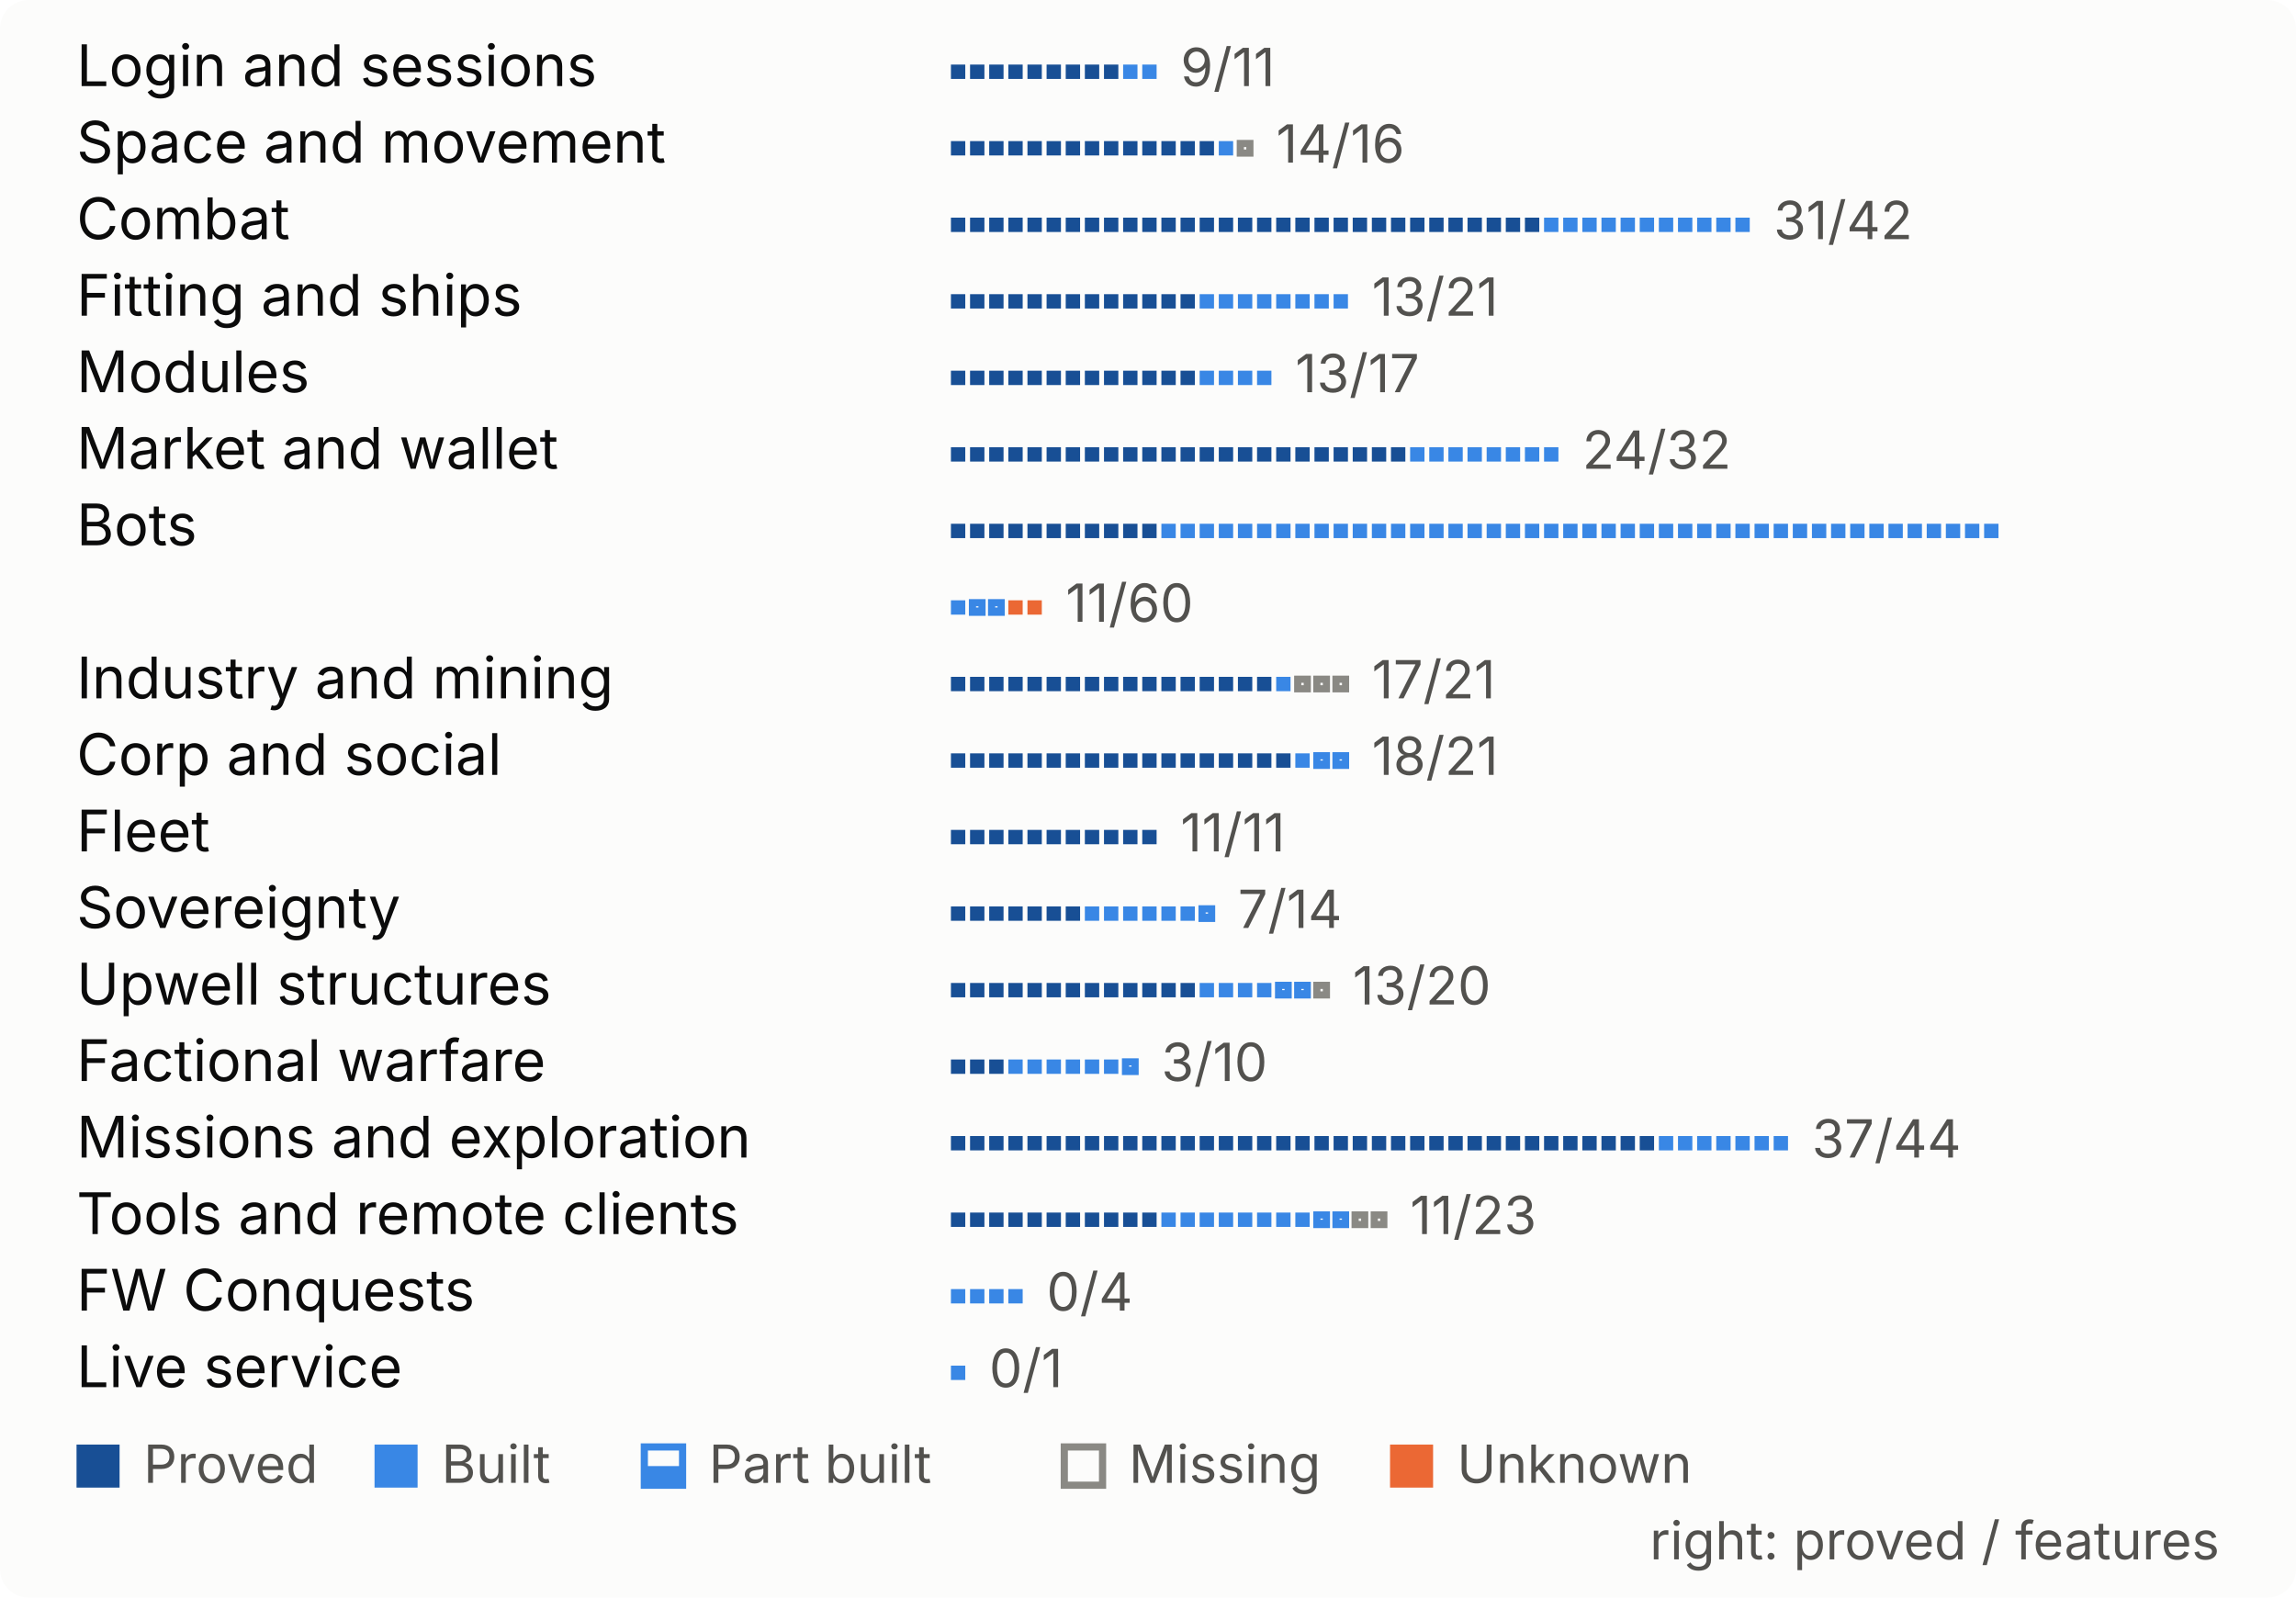
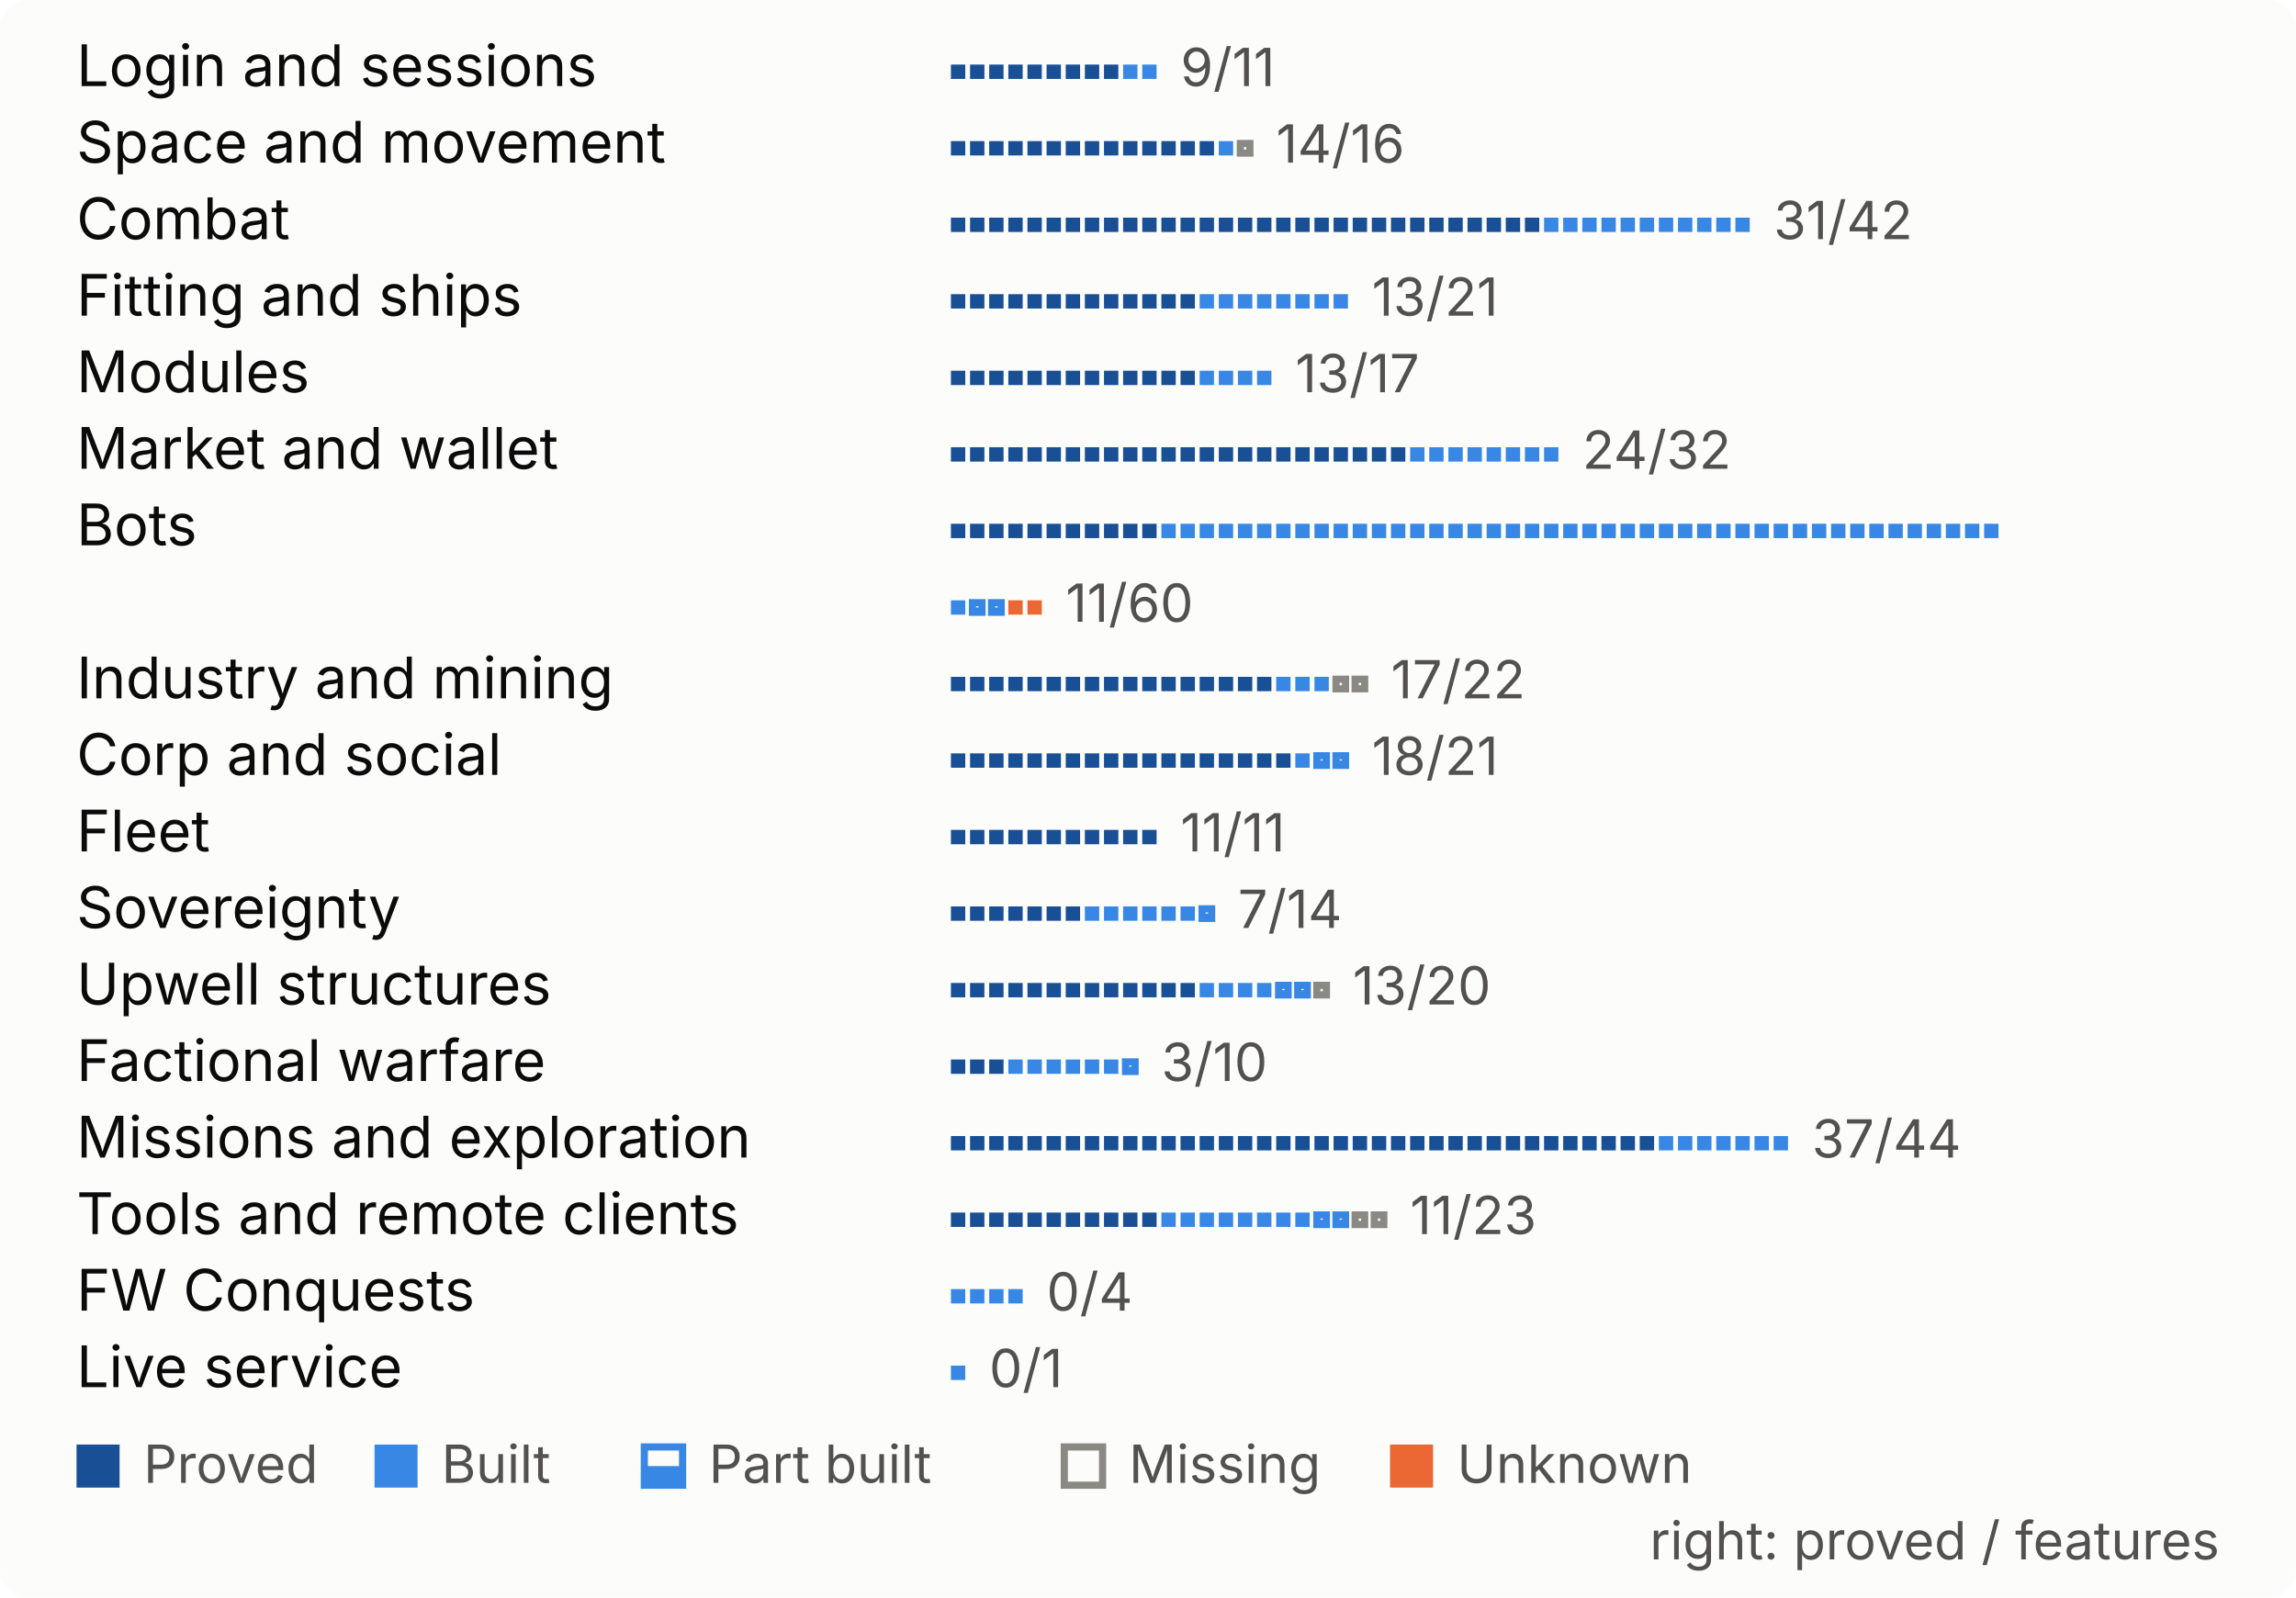
<svg xmlns="http://www.w3.org/2000/svg" width="480" height="334" viewBox="0 0 480 334" role="img" aria-label="Progress by system, one mark per feature">
  <style>
.bg{fill:#fcfcfb}.t{fill:#0b0b0b}.s{fill:#52514e}.rule{fill:#e1e0d9}
.proved{fill:#184f95}.built{fill:#3987e5}.unknown{fill:#eb6834}
.part-o{fill:none;stroke:#3987e5;stroke-width:1.5}.part-f{fill:#3987e5}
.missing{fill:none;stroke:#8a8984;stroke-width:1.5}
.pass{fill:#184f95}.fail{fill:#eb6834}.none{fill:none;stroke:#8a8984;stroke-width:1.5}
@media (prefers-color-scheme:dark){
.bg{fill:#1a1a19}.t{fill:#f0efec}.s{fill:#c3c2b7}.rule{fill:#383835}
.proved{fill:#86b6ef}.built{fill:#3987e5}.unknown{fill:#d95926}
.part-o{stroke:#3987e5}.part-f{fill:#3987e5}
.missing{stroke:#8d8c85}
.pass{fill:#86b6ef}.fail{fill:#d95926}.none{stroke:#8d8c85}
}
text{font-family:system-ui,-apple-system,"Segoe UI",sans-serif;font-size:12px}
.big{font-size:26px;font-weight:600}.b{font-weight:600}.xs{font-size:11px}
</style>
  <rect width="480" height="334" rx="6" class="bg" />
  <text x="16.0" y="18.0" class="t">Login and sessions</text>
  <rect x="198.8" y="13.5" width="3" height="3" class="proved" />
  <rect x="202.8" y="13.5" width="3" height="3" class="proved" />
  <rect x="206.8" y="13.5" width="3" height="3" class="proved" />
  <rect x="210.8" y="13.5" width="3" height="3" class="proved" />
  <rect x="214.8" y="13.5" width="3" height="3" class="proved" />
  <rect x="218.8" y="13.5" width="3" height="3" class="proved" />
  <rect x="222.8" y="13.5" width="3" height="3" class="proved" />
  <rect x="226.8" y="13.5" width="3" height="3" class="proved" />
  <rect x="230.8" y="13.5" width="3" height="3" class="proved" />
  <rect x="234.8" y="13.5" width="3" height="3" class="built" />
  <rect x="238.8" y="13.5" width="3" height="3" class="built" />
  <text x="246.8" y="18.0" class="s xs">9/11</text>
  <text x="16.0" y="34.0" class="t">Space and movement</text>
  <rect x="198.8" y="29.5" width="3" height="3" class="proved" />
  <rect x="202.8" y="29.5" width="3" height="3" class="proved" />
  <rect x="206.8" y="29.5" width="3" height="3" class="proved" />
  <rect x="210.8" y="29.5" width="3" height="3" class="proved" />
  <rect x="214.8" y="29.5" width="3" height="3" class="proved" />
  <rect x="218.8" y="29.5" width="3" height="3" class="proved" />
  <rect x="222.8" y="29.5" width="3" height="3" class="proved" />
  <rect x="226.8" y="29.5" width="3" height="3" class="proved" />
  <rect x="230.8" y="29.5" width="3" height="3" class="proved" />
  <rect x="234.8" y="29.5" width="3" height="3" class="proved" />
  <rect x="238.8" y="29.5" width="3" height="3" class="proved" />
  <rect x="242.8" y="29.5" width="3" height="3" class="proved" />
  <rect x="246.8" y="29.5" width="3" height="3" class="proved" />
  <rect x="250.8" y="29.5" width="3" height="3" class="proved" />
  <rect x="254.8" y="29.5" width="3" height="3" class="built" />
  <rect x="259.3" y="30.0" width="2" height="2" fill="none" class="missing" />
  <text x="266.8" y="34.0" class="s xs">14/16</text>
  <text x="16.0" y="50.0" class="t">Combat</text>
  <rect x="198.8" y="45.5" width="3" height="3" class="proved" />
  <rect x="202.8" y="45.5" width="3" height="3" class="proved" />
  <rect x="206.8" y="45.5" width="3" height="3" class="proved" />
  <rect x="210.8" y="45.5" width="3" height="3" class="proved" />
  <rect x="214.8" y="45.5" width="3" height="3" class="proved" />
  <rect x="218.8" y="45.5" width="3" height="3" class="proved" />
  <rect x="222.8" y="45.5" width="3" height="3" class="proved" />
  <rect x="226.8" y="45.5" width="3" height="3" class="proved" />
  <rect x="230.8" y="45.5" width="3" height="3" class="proved" />
  <rect x="234.8" y="45.5" width="3" height="3" class="proved" />
  <rect x="238.8" y="45.5" width="3" height="3" class="proved" />
  <rect x="242.8" y="45.5" width="3" height="3" class="proved" />
  <rect x="246.8" y="45.5" width="3" height="3" class="proved" />
  <rect x="250.8" y="45.5" width="3" height="3" class="proved" />
  <rect x="254.8" y="45.5" width="3" height="3" class="proved" />
  <rect x="258.8" y="45.5" width="3" height="3" class="proved" />
  <rect x="262.8" y="45.5" width="3" height="3" class="proved" />
  <rect x="266.8" y="45.5" width="3" height="3" class="proved" />
  <rect x="270.8" y="45.5" width="3" height="3" class="proved" />
  <rect x="274.8" y="45.5" width="3" height="3" class="proved" />
  <rect x="278.8" y="45.5" width="3" height="3" class="proved" />
  <rect x="282.8" y="45.5" width="3" height="3" class="proved" />
  <rect x="286.8" y="45.5" width="3" height="3" class="proved" />
  <rect x="290.8" y="45.5" width="3" height="3" class="proved" />
  <rect x="294.8" y="45.5" width="3" height="3" class="proved" />
  <rect x="298.8" y="45.5" width="3" height="3" class="proved" />
  <rect x="302.8" y="45.5" width="3" height="3" class="proved" />
  <rect x="306.8" y="45.5" width="3" height="3" class="proved" />
  <rect x="310.8" y="45.5" width="3" height="3" class="proved" />
  <rect x="314.8" y="45.5" width="3" height="3" class="proved" />
  <rect x="318.8" y="45.5" width="3" height="3" class="proved" />
  <rect x="322.8" y="45.5" width="3" height="3" class="built" />
  <rect x="326.8" y="45.5" width="3" height="3" class="built" />
  <rect x="330.8" y="45.5" width="3" height="3" class="built" />
  <rect x="334.8" y="45.5" width="3" height="3" class="built" />
  <rect x="338.8" y="45.5" width="3" height="3" class="built" />
  <rect x="342.8" y="45.5" width="3" height="3" class="built" />
  <rect x="346.8" y="45.5" width="3" height="3" class="built" />
  <rect x="350.8" y="45.5" width="3" height="3" class="built" />
  <rect x="354.8" y="45.5" width="3" height="3" class="built" />
  <rect x="358.8" y="45.5" width="3" height="3" class="built" />
  <rect x="362.8" y="45.5" width="3" height="3" class="built" />
  <text x="370.8" y="50.0" class="s xs">31/42</text>
  <text x="16.0" y="66.0" class="t">Fitting and ships</text>
  <rect x="198.8" y="61.5" width="3" height="3" class="proved" />
  <rect x="202.8" y="61.5" width="3" height="3" class="proved" />
  <rect x="206.8" y="61.5" width="3" height="3" class="proved" />
  <rect x="210.8" y="61.5" width="3" height="3" class="proved" />
  <rect x="214.8" y="61.5" width="3" height="3" class="proved" />
  <rect x="218.8" y="61.5" width="3" height="3" class="proved" />
  <rect x="222.8" y="61.5" width="3" height="3" class="proved" />
  <rect x="226.8" y="61.5" width="3" height="3" class="proved" />
  <rect x="230.8" y="61.5" width="3" height="3" class="proved" />
  <rect x="234.8" y="61.5" width="3" height="3" class="proved" />
  <rect x="238.8" y="61.5" width="3" height="3" class="proved" />
  <rect x="242.8" y="61.5" width="3" height="3" class="proved" />
  <rect x="246.8" y="61.5" width="3" height="3" class="proved" />
  <rect x="250.8" y="61.5" width="3" height="3" class="built" />
  <rect x="254.8" y="61.5" width="3" height="3" class="built" />
  <rect x="258.8" y="61.5" width="3" height="3" class="built" />
  <rect x="262.8" y="61.5" width="3" height="3" class="built" />
  <rect x="266.8" y="61.5" width="3" height="3" class="built" />
  <rect x="270.8" y="61.5" width="3" height="3" class="built" />
  <rect x="274.8" y="61.5" width="3" height="3" class="built" />
  <rect x="278.8" y="61.5" width="3" height="3" class="built" />
  <text x="286.8" y="66.0" class="s xs">13/21</text>
  <text x="16.0" y="82.0" class="t">Modules</text>
  <rect x="198.8" y="77.5" width="3" height="3" class="proved" />
  <rect x="202.8" y="77.5" width="3" height="3" class="proved" />
  <rect x="206.8" y="77.5" width="3" height="3" class="proved" />
  <rect x="210.8" y="77.5" width="3" height="3" class="proved" />
  <rect x="214.8" y="77.5" width="3" height="3" class="proved" />
  <rect x="218.8" y="77.5" width="3" height="3" class="proved" />
  <rect x="222.8" y="77.5" width="3" height="3" class="proved" />
  <rect x="226.8" y="77.5" width="3" height="3" class="proved" />
  <rect x="230.8" y="77.5" width="3" height="3" class="proved" />
  <rect x="234.8" y="77.5" width="3" height="3" class="proved" />
  <rect x="238.8" y="77.5" width="3" height="3" class="proved" />
  <rect x="242.8" y="77.5" width="3" height="3" class="proved" />
  <rect x="246.8" y="77.5" width="3" height="3" class="proved" />
  <rect x="250.8" y="77.5" width="3" height="3" class="built" />
  <rect x="254.8" y="77.5" width="3" height="3" class="built" />
  <rect x="258.8" y="77.5" width="3" height="3" class="built" />
  <rect x="262.8" y="77.5" width="3" height="3" class="built" />
  <text x="270.8" y="82.0" class="s xs">13/17</text>
  <text x="16.0" y="98.0" class="t">Market and wallet</text>
  <rect x="198.8" y="93.5" width="3" height="3" class="proved" />
  <rect x="202.8" y="93.5" width="3" height="3" class="proved" />
  <rect x="206.8" y="93.5" width="3" height="3" class="proved" />
  <rect x="210.8" y="93.5" width="3" height="3" class="proved" />
  <rect x="214.8" y="93.5" width="3" height="3" class="proved" />
  <rect x="218.8" y="93.5" width="3" height="3" class="proved" />
  <rect x="222.8" y="93.5" width="3" height="3" class="proved" />
  <rect x="226.8" y="93.5" width="3" height="3" class="proved" />
  <rect x="230.8" y="93.5" width="3" height="3" class="proved" />
  <rect x="234.8" y="93.5" width="3" height="3" class="proved" />
  <rect x="238.8" y="93.5" width="3" height="3" class="proved" />
  <rect x="242.8" y="93.5" width="3" height="3" class="proved" />
  <rect x="246.8" y="93.5" width="3" height="3" class="proved" />
  <rect x="250.8" y="93.5" width="3" height="3" class="proved" />
  <rect x="254.8" y="93.5" width="3" height="3" class="proved" />
  <rect x="258.8" y="93.5" width="3" height="3" class="proved" />
  <rect x="262.8" y="93.5" width="3" height="3" class="proved" />
  <rect x="266.8" y="93.5" width="3" height="3" class="proved" />
  <rect x="270.8" y="93.5" width="3" height="3" class="proved" />
  <rect x="274.8" y="93.5" width="3" height="3" class="proved" />
  <rect x="278.8" y="93.5" width="3" height="3" class="proved" />
  <rect x="282.8" y="93.5" width="3" height="3" class="proved" />
  <rect x="286.8" y="93.5" width="3" height="3" class="proved" />
  <rect x="290.8" y="93.5" width="3" height="3" class="proved" />
  <rect x="294.8" y="93.5" width="3" height="3" class="built" />
  <rect x="298.8" y="93.5" width="3" height="3" class="built" />
  <rect x="302.8" y="93.5" width="3" height="3" class="built" />
  <rect x="306.8" y="93.5" width="3" height="3" class="built" />
  <rect x="310.8" y="93.5" width="3" height="3" class="built" />
  <rect x="314.8" y="93.5" width="3" height="3" class="built" />
  <rect x="318.8" y="93.5" width="3" height="3" class="built" />
  <rect x="322.8" y="93.5" width="3" height="3" class="built" />
  <text x="330.8" y="98.0" class="s xs">24/32</text>
  <text x="16.0" y="114.0" class="t">Bots</text>
  <rect x="198.8" y="109.5" width="3" height="3" class="proved" />
  <rect x="202.8" y="109.5" width="3" height="3" class="proved" />
  <rect x="206.8" y="109.5" width="3" height="3" class="proved" />
  <rect x="210.8" y="109.5" width="3" height="3" class="proved" />
  <rect x="214.8" y="109.5" width="3" height="3" class="proved" />
  <rect x="218.8" y="109.5" width="3" height="3" class="proved" />
  <rect x="222.8" y="109.5" width="3" height="3" class="proved" />
  <rect x="226.8" y="109.5" width="3" height="3" class="proved" />
  <rect x="230.8" y="109.5" width="3" height="3" class="proved" />
  <rect x="234.8" y="109.5" width="3" height="3" class="proved" />
  <rect x="238.8" y="109.5" width="3" height="3" class="proved" />
  <rect x="242.8" y="109.5" width="3" height="3" class="built" />
  <rect x="246.8" y="109.5" width="3" height="3" class="built" />
  <rect x="250.8" y="109.5" width="3" height="3" class="built" />
  <rect x="254.8" y="109.5" width="3" height="3" class="built" />
  <rect x="258.8" y="109.5" width="3" height="3" class="built" />
  <rect x="262.8" y="109.5" width="3" height="3" class="built" />
  <rect x="266.8" y="109.5" width="3" height="3" class="built" />
  <rect x="270.8" y="109.5" width="3" height="3" class="built" />
  <rect x="274.8" y="109.5" width="3" height="3" class="built" />
  <rect x="278.8" y="109.5" width="3" height="3" class="built" />
  <rect x="282.8" y="109.5" width="3" height="3" class="built" />
  <rect x="286.8" y="109.5" width="3" height="3" class="built" />
  <rect x="290.8" y="109.5" width="3" height="3" class="built" />
  <rect x="294.8" y="109.5" width="3" height="3" class="built" />
  <rect x="298.8" y="109.5" width="3" height="3" class="built" />
  <rect x="302.8" y="109.5" width="3" height="3" class="built" />
  <rect x="306.8" y="109.5" width="3" height="3" class="built" />
  <rect x="310.8" y="109.5" width="3" height="3" class="built" />
  <rect x="314.8" y="109.5" width="3" height="3" class="built" />
  <rect x="318.8" y="109.5" width="3" height="3" class="built" />
  <rect x="322.8" y="109.5" width="3" height="3" class="built" />
  <rect x="326.8" y="109.5" width="3" height="3" class="built" />
  <rect x="330.8" y="109.5" width="3" height="3" class="built" />
  <rect x="334.8" y="109.5" width="3" height="3" class="built" />
  <rect x="338.8" y="109.5" width="3" height="3" class="built" />
  <rect x="342.8" y="109.5" width="3" height="3" class="built" />
  <rect x="346.8" y="109.5" width="3" height="3" class="built" />
  <rect x="350.8" y="109.5" width="3" height="3" class="built" />
  <rect x="354.8" y="109.5" width="3" height="3" class="built" />
  <rect x="358.8" y="109.5" width="3" height="3" class="built" />
  <rect x="362.8" y="109.5" width="3" height="3" class="built" />
  <rect x="366.8" y="109.5" width="3" height="3" class="built" />
  <rect x="370.8" y="109.5" width="3" height="3" class="built" />
  <rect x="374.8" y="109.5" width="3" height="3" class="built" />
  <rect x="378.8" y="109.5" width="3" height="3" class="built" />
  <rect x="382.8" y="109.5" width="3" height="3" class="built" />
  <rect x="386.8" y="109.5" width="3" height="3" class="built" />
  <rect x="390.8" y="109.5" width="3" height="3" class="built" />
  <rect x="394.8" y="109.5" width="3" height="3" class="built" />
  <rect x="398.8" y="109.5" width="3" height="3" class="built" />
  <rect x="402.8" y="109.5" width="3" height="3" class="built" />
  <rect x="406.8" y="109.5" width="3" height="3" class="built" />
  <rect x="410.8" y="109.5" width="3" height="3" class="built" />
  <rect x="414.8" y="109.5" width="3" height="3" class="built" />
  <rect x="198.8" y="125.5" width="3" height="3" class="built" />
  <rect x="203.3" y="126.0" width="2" height="2" fill="none" class="part-o" />
  <rect x="202.8" y="127.0" width="3" height="1.5" class="part-f" />
  <rect x="207.3" y="126.0" width="2" height="2" fill="none" class="part-o" />
  <rect x="206.8" y="127.0" width="3" height="1.5" class="part-f" />
  <rect x="210.8" y="125.5" width="3" height="3" class="unknown" />
  <rect x="214.8" y="125.5" width="3" height="3" class="unknown" />
  <text x="222.8" y="130.0" class="s xs">11/60</text>
  <text x="16.0" y="146.0" class="t">Industry and mining</text>
  <rect x="198.8" y="141.5" width="3" height="3" class="proved" />
  <rect x="202.8" y="141.5" width="3" height="3" class="proved" />
  <rect x="206.8" y="141.5" width="3" height="3" class="proved" />
  <rect x="210.8" y="141.5" width="3" height="3" class="proved" />
  <rect x="214.8" y="141.5" width="3" height="3" class="proved" />
  <rect x="218.8" y="141.5" width="3" height="3" class="proved" />
  <rect x="222.8" y="141.5" width="3" height="3" class="proved" />
  <rect x="226.8" y="141.5" width="3" height="3" class="proved" />
  <rect x="230.8" y="141.5" width="3" height="3" class="proved" />
  <rect x="234.8" y="141.5" width="3" height="3" class="proved" />
  <rect x="238.8" y="141.5" width="3" height="3" class="proved" />
  <rect x="242.8" y="141.5" width="3" height="3" class="proved" />
  <rect x="246.8" y="141.5" width="3" height="3" class="proved" />
  <rect x="250.8" y="141.5" width="3" height="3" class="proved" />
  <rect x="254.8" y="141.5" width="3" height="3" class="proved" />
  <rect x="258.8" y="141.5" width="3" height="3" class="proved" />
  <rect x="262.8" y="141.5" width="3" height="3" class="proved" />
  <rect x="266.8" y="141.5" width="3" height="3" class="built" />
-   <rect x="271.3" y="142.0" width="2" height="2" fill="none" class="missing" />
-   <rect x="275.3" y="142.0" width="2" height="2" fill="none" class="missing" />
+   <rect x="270.8" y="141.5" width="3" height="3" class="built" />
+   <rect x="274.8" y="141.5" width="3" height="3" class="built" />
  <rect x="279.3" y="142.0" width="2" height="2" fill="none" class="missing" />
-   <text x="286.8" y="146.0" class="s xs">17/21</text>
+   <rect x="283.3" y="142.0" width="2" height="2" fill="none" class="missing" />
+   <text x="290.8" y="146.0" class="s xs">17/22</text>
  <text x="16.0" y="162.0" class="t">Corp and social</text>
  <rect x="198.8" y="157.5" width="3" height="3" class="proved" />
  <rect x="202.8" y="157.5" width="3" height="3" class="proved" />
  <rect x="206.8" y="157.5" width="3" height="3" class="proved" />
  <rect x="210.8" y="157.5" width="3" height="3" class="proved" />
  <rect x="214.8" y="157.5" width="3" height="3" class="proved" />
  <rect x="218.8" y="157.5" width="3" height="3" class="proved" />
  <rect x="222.8" y="157.5" width="3" height="3" class="proved" />
  <rect x="226.8" y="157.5" width="3" height="3" class="proved" />
  <rect x="230.8" y="157.5" width="3" height="3" class="proved" />
  <rect x="234.8" y="157.5" width="3" height="3" class="proved" />
  <rect x="238.8" y="157.5" width="3" height="3" class="proved" />
  <rect x="242.8" y="157.5" width="3" height="3" class="proved" />
  <rect x="246.8" y="157.5" width="3" height="3" class="proved" />
  <rect x="250.8" y="157.5" width="3" height="3" class="proved" />
  <rect x="254.8" y="157.5" width="3" height="3" class="proved" />
  <rect x="258.8" y="157.5" width="3" height="3" class="proved" />
  <rect x="262.8" y="157.5" width="3" height="3" class="proved" />
  <rect x="266.8" y="157.5" width="3" height="3" class="proved" />
  <rect x="270.8" y="157.5" width="3" height="3" class="built" />
  <rect x="275.3" y="158.0" width="2" height="2" fill="none" class="part-o" />
  <rect x="274.8" y="159.0" width="3" height="1.5" class="part-f" />
  <rect x="279.3" y="158.0" width="2" height="2" fill="none" class="part-o" />
  <rect x="278.8" y="159.0" width="3" height="1.5" class="part-f" />
  <text x="286.8" y="162.0" class="s xs">18/21</text>
  <text x="16.0" y="178.0" class="t">Fleet</text>
  <rect x="198.8" y="173.5" width="3" height="3" class="proved" />
  <rect x="202.8" y="173.5" width="3" height="3" class="proved" />
  <rect x="206.8" y="173.5" width="3" height="3" class="proved" />
  <rect x="210.8" y="173.5" width="3" height="3" class="proved" />
  <rect x="214.8" y="173.5" width="3" height="3" class="proved" />
  <rect x="218.8" y="173.5" width="3" height="3" class="proved" />
  <rect x="222.8" y="173.5" width="3" height="3" class="proved" />
  <rect x="226.8" y="173.5" width="3" height="3" class="proved" />
  <rect x="230.8" y="173.5" width="3" height="3" class="proved" />
  <rect x="234.8" y="173.5" width="3" height="3" class="proved" />
  <rect x="238.8" y="173.5" width="3" height="3" class="proved" />
  <text x="246.8" y="178.0" class="s xs">11/11</text>
  <text x="16.0" y="194.0" class="t">Sovereignty</text>
  <rect x="198.8" y="189.5" width="3" height="3" class="proved" />
  <rect x="202.8" y="189.5" width="3" height="3" class="proved" />
  <rect x="206.8" y="189.5" width="3" height="3" class="proved" />
  <rect x="210.8" y="189.5" width="3" height="3" class="proved" />
  <rect x="214.8" y="189.5" width="3" height="3" class="proved" />
  <rect x="218.8" y="189.5" width="3" height="3" class="proved" />
  <rect x="222.8" y="189.5" width="3" height="3" class="proved" />
  <rect x="226.8" y="189.5" width="3" height="3" class="built" />
  <rect x="230.8" y="189.5" width="3" height="3" class="built" />
  <rect x="234.8" y="189.5" width="3" height="3" class="built" />
  <rect x="238.8" y="189.5" width="3" height="3" class="built" />
  <rect x="242.8" y="189.5" width="3" height="3" class="built" />
  <rect x="246.8" y="189.5" width="3" height="3" class="built" />
  <rect x="251.3" y="190.0" width="2" height="2" fill="none" class="part-o" />
  <rect x="250.8" y="191.0" width="3" height="1.5" class="part-f" />
  <text x="258.8" y="194.0" class="s xs">7/14</text>
  <text x="16.0" y="210.0" class="t">Upwell structures</text>
  <rect x="198.8" y="205.5" width="3" height="3" class="proved" />
  <rect x="202.8" y="205.5" width="3" height="3" class="proved" />
  <rect x="206.8" y="205.5" width="3" height="3" class="proved" />
  <rect x="210.8" y="205.5" width="3" height="3" class="proved" />
  <rect x="214.8" y="205.5" width="3" height="3" class="proved" />
  <rect x="218.8" y="205.5" width="3" height="3" class="proved" />
  <rect x="222.8" y="205.5" width="3" height="3" class="proved" />
  <rect x="226.8" y="205.5" width="3" height="3" class="proved" />
  <rect x="230.8" y="205.5" width="3" height="3" class="proved" />
  <rect x="234.8" y="205.5" width="3" height="3" class="proved" />
  <rect x="238.8" y="205.5" width="3" height="3" class="proved" />
  <rect x="242.8" y="205.5" width="3" height="3" class="proved" />
  <rect x="246.8" y="205.5" width="3" height="3" class="proved" />
  <rect x="250.8" y="205.5" width="3" height="3" class="built" />
  <rect x="254.8" y="205.5" width="3" height="3" class="built" />
  <rect x="258.8" y="205.5" width="3" height="3" class="built" />
  <rect x="262.8" y="205.5" width="3" height="3" class="built" />
  <rect x="267.3" y="206.0" width="2" height="2" fill="none" class="part-o" />
  <rect x="266.8" y="207.0" width="3" height="1.5" class="part-f" />
  <rect x="271.3" y="206.0" width="2" height="2" fill="none" class="part-o" />
  <rect x="270.8" y="207.0" width="3" height="1.5" class="part-f" />
  <rect x="275.3" y="206.0" width="2" height="2" fill="none" class="missing" />
  <text x="282.8" y="210.0" class="s xs">13/20</text>
  <text x="16.0" y="226.0" class="t">Factional warfare</text>
  <rect x="198.8" y="221.5" width="3" height="3" class="proved" />
  <rect x="202.8" y="221.5" width="3" height="3" class="proved" />
  <rect x="206.8" y="221.5" width="3" height="3" class="proved" />
  <rect x="210.8" y="221.5" width="3" height="3" class="built" />
  <rect x="214.8" y="221.5" width="3" height="3" class="built" />
  <rect x="218.8" y="221.5" width="3" height="3" class="built" />
  <rect x="222.8" y="221.5" width="3" height="3" class="built" />
  <rect x="226.8" y="221.5" width="3" height="3" class="built" />
  <rect x="230.8" y="221.5" width="3" height="3" class="built" />
  <rect x="235.3" y="222.0" width="2" height="2" fill="none" class="part-o" />
  <rect x="234.8" y="223.0" width="3" height="1.5" class="part-f" />
  <text x="242.8" y="226.0" class="s xs">3/10</text>
  <text x="16.0" y="242.0" class="t">Missions and exploration</text>
  <rect x="198.8" y="237.5" width="3" height="3" class="proved" />
  <rect x="202.8" y="237.5" width="3" height="3" class="proved" />
  <rect x="206.8" y="237.5" width="3" height="3" class="proved" />
  <rect x="210.8" y="237.5" width="3" height="3" class="proved" />
  <rect x="214.8" y="237.5" width="3" height="3" class="proved" />
  <rect x="218.8" y="237.5" width="3" height="3" class="proved" />
  <rect x="222.8" y="237.5" width="3" height="3" class="proved" />
  <rect x="226.8" y="237.5" width="3" height="3" class="proved" />
  <rect x="230.8" y="237.5" width="3" height="3" class="proved" />
  <rect x="234.8" y="237.5" width="3" height="3" class="proved" />
  <rect x="238.8" y="237.5" width="3" height="3" class="proved" />
  <rect x="242.8" y="237.5" width="3" height="3" class="proved" />
  <rect x="246.8" y="237.5" width="3" height="3" class="proved" />
  <rect x="250.8" y="237.5" width="3" height="3" class="proved" />
  <rect x="254.8" y="237.5" width="3" height="3" class="proved" />
  <rect x="258.8" y="237.5" width="3" height="3" class="proved" />
  <rect x="262.8" y="237.5" width="3" height="3" class="proved" />
  <rect x="266.8" y="237.5" width="3" height="3" class="proved" />
  <rect x="270.8" y="237.5" width="3" height="3" class="proved" />
  <rect x="274.8" y="237.5" width="3" height="3" class="proved" />
  <rect x="278.8" y="237.5" width="3" height="3" class="proved" />
  <rect x="282.8" y="237.5" width="3" height="3" class="proved" />
  <rect x="286.8" y="237.5" width="3" height="3" class="proved" />
  <rect x="290.8" y="237.5" width="3" height="3" class="proved" />
  <rect x="294.8" y="237.5" width="3" height="3" class="proved" />
  <rect x="298.8" y="237.5" width="3" height="3" class="proved" />
  <rect x="302.8" y="237.5" width="3" height="3" class="proved" />
  <rect x="306.8" y="237.5" width="3" height="3" class="proved" />
  <rect x="310.8" y="237.5" width="3" height="3" class="proved" />
  <rect x="314.8" y="237.5" width="3" height="3" class="proved" />
  <rect x="318.8" y="237.5" width="3" height="3" class="proved" />
  <rect x="322.8" y="237.5" width="3" height="3" class="proved" />
  <rect x="326.8" y="237.5" width="3" height="3" class="proved" />
  <rect x="330.8" y="237.5" width="3" height="3" class="proved" />
  <rect x="334.8" y="237.5" width="3" height="3" class="proved" />
  <rect x="338.8" y="237.5" width="3" height="3" class="proved" />
  <rect x="342.8" y="237.5" width="3" height="3" class="proved" />
  <rect x="346.8" y="237.5" width="3" height="3" class="built" />
  <rect x="350.8" y="237.5" width="3" height="3" class="built" />
  <rect x="354.8" y="237.5" width="3" height="3" class="built" />
  <rect x="358.8" y="237.5" width="3" height="3" class="built" />
  <rect x="362.8" y="237.5" width="3" height="3" class="built" />
  <rect x="366.8" y="237.5" width="3" height="3" class="built" />
  <rect x="370.8" y="237.5" width="3" height="3" class="built" />
  <text x="378.8" y="242.0" class="s xs">37/44</text>
  <text x="16.0" y="258.0" class="t">Tools and remote clients</text>
  <rect x="198.8" y="253.5" width="3" height="3" class="proved" />
  <rect x="202.8" y="253.5" width="3" height="3" class="proved" />
  <rect x="206.8" y="253.5" width="3" height="3" class="proved" />
  <rect x="210.8" y="253.5" width="3" height="3" class="proved" />
  <rect x="214.8" y="253.5" width="3" height="3" class="proved" />
  <rect x="218.8" y="253.5" width="3" height="3" class="proved" />
  <rect x="222.8" y="253.5" width="3" height="3" class="proved" />
  <rect x="226.8" y="253.5" width="3" height="3" class="proved" />
  <rect x="230.8" y="253.5" width="3" height="3" class="proved" />
  <rect x="234.8" y="253.5" width="3" height="3" class="proved" />
  <rect x="238.8" y="253.5" width="3" height="3" class="proved" />
  <rect x="242.8" y="253.5" width="3" height="3" class="built" />
  <rect x="246.8" y="253.5" width="3" height="3" class="built" />
  <rect x="250.8" y="253.5" width="3" height="3" class="built" />
  <rect x="254.8" y="253.5" width="3" height="3" class="built" />
  <rect x="258.8" y="253.5" width="3" height="3" class="built" />
  <rect x="262.8" y="253.5" width="3" height="3" class="built" />
  <rect x="266.8" y="253.5" width="3" height="3" class="built" />
  <rect x="270.8" y="253.5" width="3" height="3" class="built" />
  <rect x="275.3" y="254.0" width="2" height="2" fill="none" class="part-o" />
  <rect x="274.8" y="255.0" width="3" height="1.5" class="part-f" />
  <rect x="279.3" y="254.0" width="2" height="2" fill="none" class="part-o" />
  <rect x="278.8" y="255.0" width="3" height="1.5" class="part-f" />
  <rect x="283.3" y="254.0" width="2" height="2" fill="none" class="missing" />
  <rect x="287.3" y="254.0" width="2" height="2" fill="none" class="missing" />
  <text x="294.8" y="258.0" class="s xs">11/23</text>
  <text x="16.0" y="274.0" class="t">FW Conquests</text>
  <rect x="198.8" y="269.5" width="3" height="3" class="built" />
  <rect x="202.8" y="269.5" width="3" height="3" class="built" />
  <rect x="206.8" y="269.5" width="3" height="3" class="built" />
  <rect x="210.8" y="269.5" width="3" height="3" class="built" />
  <text x="218.8" y="274.0" class="s xs">0/4</text>
  <text x="16.0" y="290.0" class="t">Live service</text>
  <rect x="198.8" y="285.5" width="3" height="3" class="built" />
  <text x="206.8" y="290.0" class="s xs">0/1</text>
  <rect x="16.0" y="302.0" width="9" height="9" class="proved" />
  <text x="30.0" y="310.0" class="s xs">Proved</text>
  <rect x="78.3" y="302.0" width="9" height="9" class="built" />
  <text x="92.3" y="310.0" class="s xs">Built</text>
  <rect x="134.7" y="302.5" width="8" height="8" fill="none" class="part-o" />
  <rect x="134.2" y="306.5" width="9" height="4.5" class="part-f" />
  <text x="148.2" y="310.0" class="s xs">Part built</text>
  <rect x="222.5" y="302.5" width="8" height="8" fill="none" class="missing" />
  <text x="236.0" y="310.0" class="s xs">Missing</text>
  <rect x="290.6" y="302.0" width="9" height="9" class="unknown" />
  <text x="304.6" y="310.0" class="s xs">Unknown</text>
  <text x="464.0" y="326.0" class="s xs" text-anchor="end">right: proved / features</text>
</svg>
